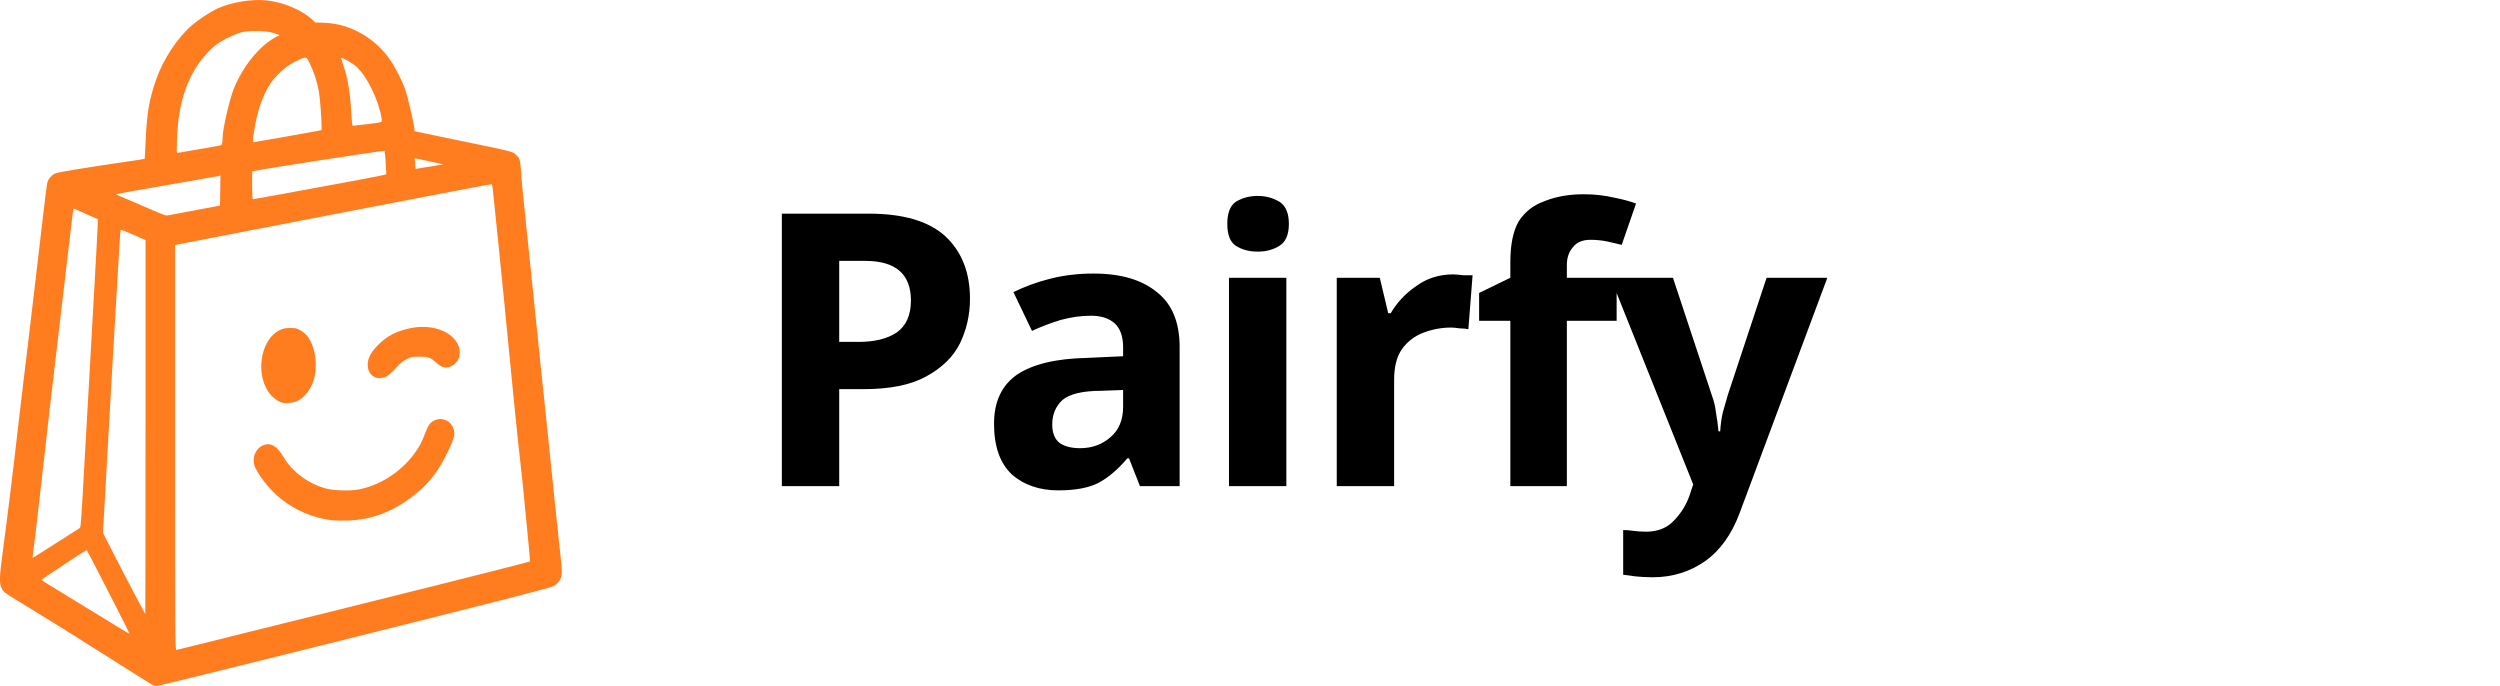
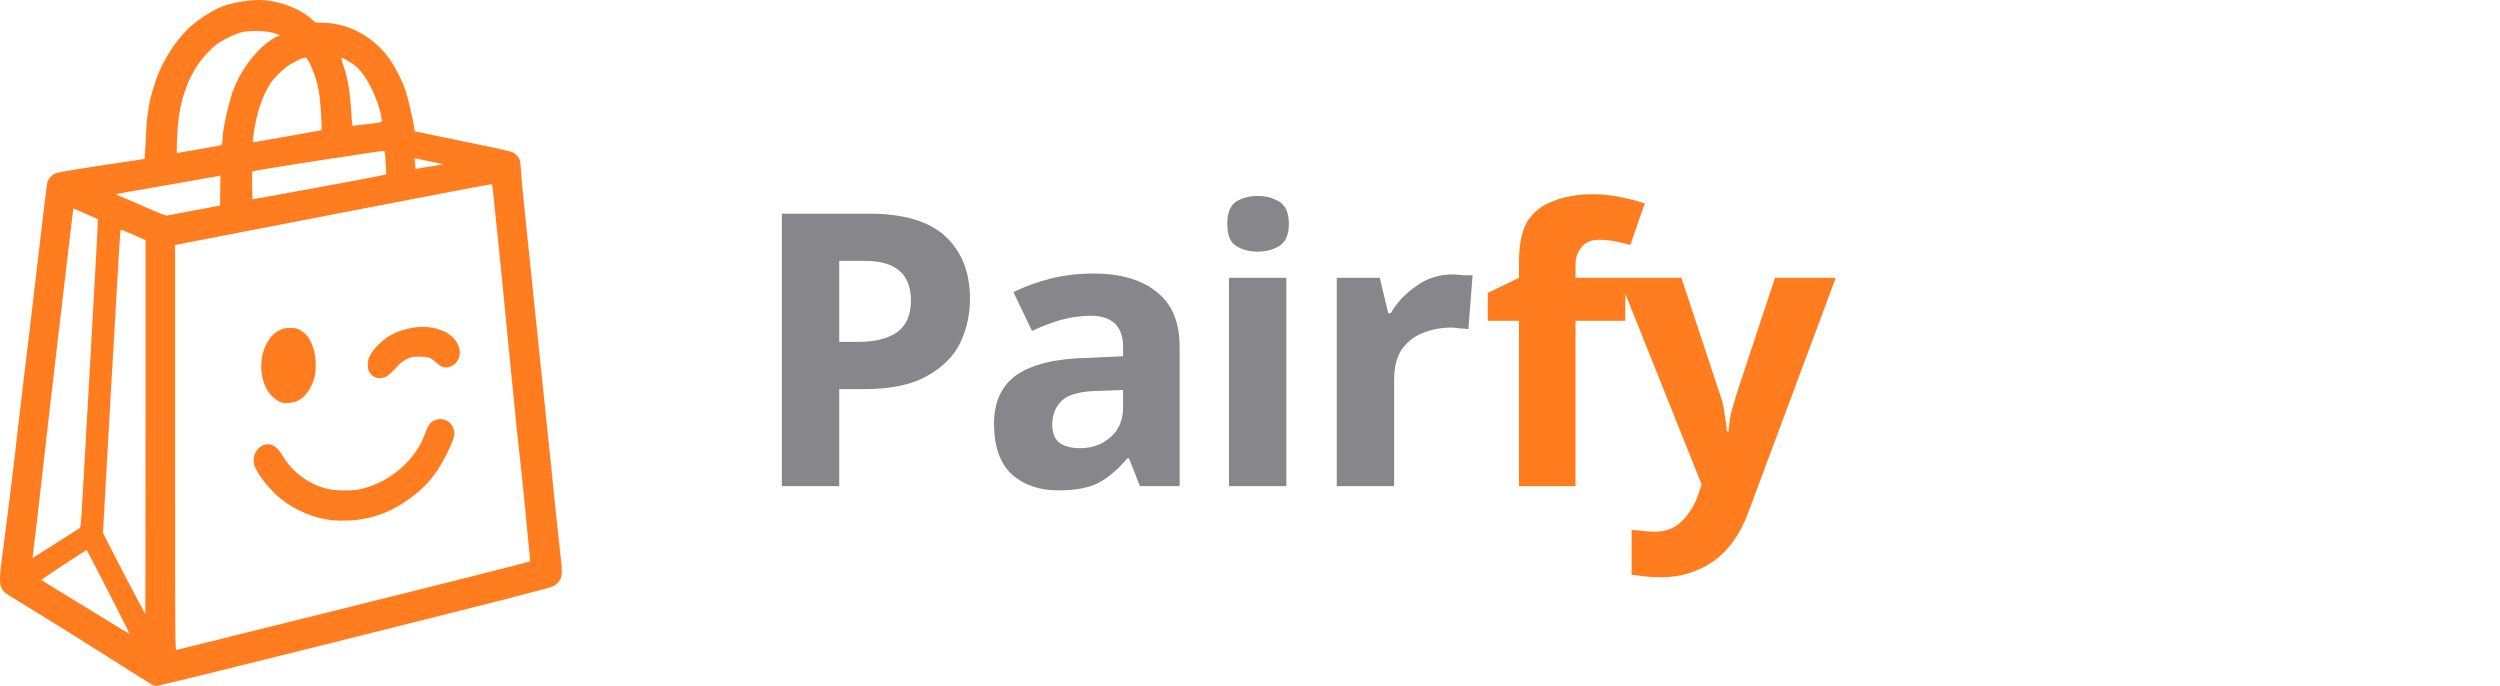
<svg xmlns="http://www.w3.org/2000/svg" width="175" height="48" viewBox="0 0 46.302 12.7" version="1.1" id="svg5">
  <defs id="defs2" />
  <g id="layer1">
    <path style="fill:#ff7c1f;fill-opacity:1;stroke-width:0.014" d="m 2.807,12.675 c -0.027,-0.014 -0.325,-0.202 -0.664,-0.417 -0.592,-0.377 -1.221,-0.769 -1.798,-1.12 -0.241,-0.147 -0.277,-0.173 -0.307,-0.228 -0.056,-0.102 -0.054,-0.201 0.018,-0.729 0.08,-0.591 0.199,-1.561 0.281,-2.292 0.035,-0.31 0.079,-0.685 0.098,-0.832 0.019,-0.148 0.057,-0.46 0.084,-0.695 0.027,-0.235 0.087,-0.742 0.133,-1.126 0.046,-0.385 0.112,-0.948 0.147,-1.252 0.035,-0.304 0.07,-0.576 0.078,-0.604 0.018,-0.066 0.073,-0.131 0.139,-0.165 0.049,-0.025 0.465,-0.094 1.358,-0.225 0.165,-0.024 0.303,-0.046 0.305,-0.048 0.002,-0.002 0.01,-0.14 0.017,-0.306 0.023,-0.538 0.065,-0.789 0.196,-1.164 0.13,-0.372 0.393,-0.771 0.659,-1.001 0.13,-0.112 0.344,-0.252 0.482,-0.316 0.243,-0.112 0.63,-0.176 0.897,-0.148 0.316,0.033 0.654,0.174 0.848,0.353 l 0.061,0.056 0.166,0.006 c 0.485,0.017 0.952,0.284 1.235,0.708 0.103,0.154 0.221,0.393 0.273,0.553 0.043,0.134 0.142,0.555 0.156,0.667 l 0.01,0.08 0.072,0.016 c 0.04,0.009 0.327,0.069 0.639,0.133 1.153,0.238 1.099,0.224 1.173,0.292 0.061,0.056 0.075,0.103 0.087,0.302 0.006,0.104 0.025,0.316 0.041,0.47 0.016,0.154 0.051,0.494 0.078,0.756 0.027,0.262 0.077,0.746 0.111,1.077 0.034,0.331 0.088,0.85 0.119,1.154 0.031,0.304 0.076,0.726 0.098,0.937 0.044,0.408 0.134,1.28 0.216,2.092 0.027,0.269 0.059,0.567 0.071,0.662 0.03,0.24 0.029,0.336 -4.76e-4,0.395 -0.034,0.067 -0.075,0.11 -0.136,0.141 -0.071,0.036 -1.013,0.277 -4.402,1.124 -1.588,0.397 -2.91,0.722 -2.939,0.722 -0.028,0 -0.073,-0.011 -0.1,-0.025 z m 1.449,-0.883 c 2.529,-0.624 5.543,-1.379 5.56,-1.394 0.003,-0.002 -0.011,-0.167 -0.031,-0.366 -0.02,-0.199 -0.052,-0.534 -0.072,-0.746 -0.02,-0.212 -0.054,-0.539 -0.076,-0.728 -0.022,-0.189 -0.06,-0.538 -0.083,-0.777 -0.023,-0.239 -0.071,-0.72 -0.106,-1.07 -0.035,-0.35 -0.085,-0.866 -0.112,-1.147 -0.027,-0.281 -0.071,-0.722 -0.098,-0.979 -0.027,-0.258 -0.065,-0.626 -0.084,-0.818 -0.019,-0.192 -0.038,-0.352 -0.041,-0.355 -0.003,-0.003 -0.159,0.024 -0.346,0.06 -0.187,0.036 -0.371,0.071 -0.41,0.078 -0.038,0.007 -0.397,0.076 -0.798,0.153 -0.4,0.077 -0.957,0.184 -1.238,0.238 -0.281,0.054 -1.088,0.21 -1.794,0.347 l -1.284,0.249 -1e-5,3.754 c -9e-6,3.569 0.001,3.754 0.024,3.747 0.013,-0.004 0.459,-0.114 0.99,-0.245 z m 1.889,-2.157 c -0.328,-0.037 -0.675,-0.182 -0.938,-0.392 -0.183,-0.146 -0.377,-0.378 -0.473,-0.569 -0.088,-0.174 -0.006,-0.386 0.17,-0.438 0.121,-0.036 0.235,0.038 0.342,0.221 0.165,0.283 0.471,0.509 0.801,0.593 0.152,0.038 0.445,0.045 0.602,0.014 0.39,-0.077 0.766,-0.318 1.016,-0.65 0.096,-0.128 0.146,-0.221 0.214,-0.402 0.052,-0.139 0.085,-0.184 0.165,-0.225 0.112,-0.058 0.264,-0.015 0.325,0.09 0.076,0.131 0.064,0.204 -0.083,0.506 -0.154,0.317 -0.32,0.541 -0.537,0.724 -0.416,0.35 -0.826,0.517 -1.311,0.534 -0.099,0.003 -0.231,5.5e-4 -0.292,-0.006 z m -0.982,-2.203 c -0.04,-0.02 -0.1,-0.067 -0.135,-0.104 -0.314,-0.336 -0.223,-1.038 0.158,-1.217 0.063,-0.029 0.098,-0.036 0.189,-0.036 0.098,-1e-5 0.121,0.005 0.186,0.041 0.128,0.071 0.204,0.184 0.256,0.383 0.037,0.14 0.04,0.365 0.007,0.492 -0.052,0.199 -0.173,0.367 -0.312,0.434 -0.046,0.022 -0.102,0.034 -0.173,0.038 -0.092,0.005 -0.114,0.001 -0.177,-0.031 z m 1.763,-0.454 c -0.073,-0.045 -0.109,-0.108 -0.115,-0.206 -0.008,-0.123 0.051,-0.241 0.193,-0.385 0.166,-0.168 0.354,-0.263 0.619,-0.313 0.38,-0.072 0.745,0.06 0.86,0.31 0.08,0.175 0.007,0.361 -0.163,0.412 -0.083,0.025 -0.141,0.006 -0.231,-0.072 -0.126,-0.11 -0.147,-0.118 -0.316,-0.118 -0.138,-1.8e-4 -0.153,0.003 -0.24,0.045 -0.073,0.036 -0.118,0.073 -0.207,0.17 -0.068,0.075 -0.138,0.136 -0.174,0.154 -0.075,0.036 -0.17,0.037 -0.227,0.002 z m -4.771,4.27 c -0.481,-0.938 -0.544,-1.059 -0.552,-1.06 -0.011,-0.001 -0.838,0.543 -0.838,0.552 2.22e-4,0.004 0.191,0.122 0.423,0.263 0.233,0.141 0.599,0.365 0.814,0.498 0.215,0.133 0.394,0.241 0.397,0.238 0.003,-0.002 -0.107,-0.223 -0.245,-0.491 z m 0.541,-3.339 v -3.461 l -0.226,-0.101 c -0.137,-0.061 -0.229,-0.096 -0.235,-0.087 -0.005,0.008 -0.02,0.214 -0.034,0.459 -0.023,0.417 -0.106,1.844 -0.135,2.327 -0.007,0.119 -0.046,0.803 -0.086,1.52 l -0.073,1.303 0.199,0.39 c 0.199,0.391 0.579,1.111 0.585,1.111 0.002,10e-6 0.004,-1.557 0.004,-3.461 z m -1.667,2.156 c 0.232,-0.148 0.431,-0.276 0.444,-0.283 0.025,-0.016 0.025,-0.016 0.104,-1.427 0.024,-0.423 0.068,-1.204 0.098,-1.735 0.095,-1.664 0.143,-2.555 0.138,-2.559 -0.003,-0.002 -0.106,-0.048 -0.229,-0.103 l -0.224,-0.099 -0.01,0.065 c -0.005,0.036 -0.035,0.288 -0.067,0.562 -0.031,0.273 -0.101,0.865 -0.154,1.315 -0.144,1.211 -0.286,2.437 -0.357,3.085 -0.05,0.456 -0.12,1.052 -0.165,1.41 -0.003,0.021 -0.004,0.038 -0.002,0.038 0.002,0 0.192,-0.121 0.424,-0.269 z m 2.584,-6.171 0.462,-0.087 0.004,-0.278 0.004,-0.278 -0.032,0.008 c -0.017,0.004 -0.328,0.059 -0.689,0.122 -1.022,0.177 -1.2,0.209 -1.207,0.216 -0.004,0.004 0.009,0.013 0.029,0.02 0.019,0.007 0.173,0.073 0.341,0.146 0.517,0.225 0.54,0.233 0.586,0.226 0.023,-0.004 0.25,-0.047 0.504,-0.095 z m 1.668,-0.311 c 0.839,-0.152 1.765,-0.325 1.824,-0.342 l 0.05,-0.014 -0.005,-0.087 c -0.015,-0.288 -0.022,-0.346 -0.037,-0.346 -0.074,0 -2.208,0.33 -2.405,0.372 l -0.038,0.008 v 0.258 c 0,0.158 0.005,0.258 0.014,0.258 0.007,0 0.277,-0.048 0.598,-0.106 z m 2.674,-0.496 c 0.133,-0.023 0.247,-0.042 0.252,-0.043 0.005,-4.3e-4 -0.095,-0.023 -0.222,-0.05 -0.127,-0.027 -0.249,-0.053 -0.272,-0.057 -0.038,-0.008 -0.04,-0.006 -0.032,0.025 0.005,0.018 0.009,0.064 0.009,0.1 1.38e-4,0.036 0.005,0.066 0.011,0.066 0.006,-1e-5 0.12,-0.019 0.253,-0.042 z m -4.321,-0.314 c 0.188,-0.034 0.372,-0.066 0.408,-0.071 0.058,-0.009 0.066,-0.014 0.073,-0.052 0.005,-0.023 0.009,-0.075 0.009,-0.116 0,-0.14 0.124,-0.681 0.201,-0.878 0.116,-0.296 0.31,-0.584 0.532,-0.789 0.094,-0.087 0.264,-0.201 0.3,-0.201 0.009,0 0.017,-0.006 0.017,-0.013 0,-0.007 -0.052,-0.027 -0.115,-0.045 -0.152,-0.043 -0.456,-0.047 -0.598,-0.007 -0.144,0.04 -0.388,0.166 -0.485,0.249 -0.383,0.33 -0.609,0.805 -0.676,1.416 -0.022,0.205 -0.035,0.568 -0.02,0.568 0.007,0 0.167,-0.028 0.355,-0.062 z m 1.245,-0.17 c 0.073,-0.012 0.306,-0.053 0.518,-0.091 0.212,-0.038 0.424,-0.076 0.472,-0.085 l 0.087,-0.016 v -0.072 c 0,-0.143 -0.029,-0.522 -0.05,-0.645 -0.027,-0.162 -0.095,-0.371 -0.167,-0.515 -0.054,-0.108 -0.06,-0.114 -0.099,-0.11 -0.055,0.006 -0.237,0.098 -0.33,0.167 -0.101,0.075 -0.239,0.215 -0.297,0.303 -0.15,0.227 -0.253,0.528 -0.309,0.9 -0.029,0.194 -0.029,0.202 0.01,0.193 0.017,-0.004 0.091,-0.017 0.164,-0.029 z m 1.9,-0.301 c 0.318,-0.039 0.3,-0.033 0.29,-0.103 -0.054,-0.347 -0.278,-0.803 -0.482,-0.977 -0.058,-0.05 -0.235,-0.151 -0.264,-0.151 -0.008,0 0.007,0.06 0.034,0.134 0.085,0.238 0.131,0.522 0.153,0.947 0.005,0.1 0.015,0.178 0.023,0.178 0.007,0 0.118,-0.013 0.247,-0.029 z" id="path881" />
    <text xml:space="preserve" style="font-size:7.056px;line-height:1.25;font-family:'Inter 28pt';-inkscape-font-specification:'Inter 28pt';letter-spacing:-0.159px;fill:#1573ff;fill-opacity:1;stroke-width:0.132;stroke-miterlimit:4;stroke-dasharray:none" x="13.841" y="9.004" id="text3040">
-       <tspan style="font-style:normal;font-variant:normal;font-weight:bold;font-stretch:normal;font-size:7.056px;font-family:'Inter 28pt';-inkscape-font-specification:'Inter 28pt Bold';fill:#000000;fill-opacity:1;stroke-width:0.132;stroke-miterlimit:4;stroke-dasharray:none" x="13.841" y="9.004" id="tspan13110">Pairfy</tspan>
+       <tspan style="font-style:normal;font-variant:normal;font-weight:600;font-stretch:normal;font-size:7.056px;font-family:'Inter 28pt';-inkscape-font-specification:'Inter 28pt Semi-Bold';fill:#86868b;fill-opacity:1;stroke-width:0.132;stroke-miterlimit:4;stroke-dasharray:none" x="13.841" y="9.004" id="tspan13110">Pair<tspan style="fill:#ff7c1f;fill-opacity:1" id="tspan29016">fy</tspan>
+       </tspan>
    </text>
    <text xml:space="preserve" style="font-size:10.583px;line-height:1.25;font-family:'Inter 28pt';-inkscape-font-specification:'Inter 28pt';stroke-width:0.265" x="48.528" y="16.412" id="text5743">
      <tspan id="tspan5741" style="stroke-width:0.265" x="48.528" y="16.412" />
    </text>
  </g>
</svg>
